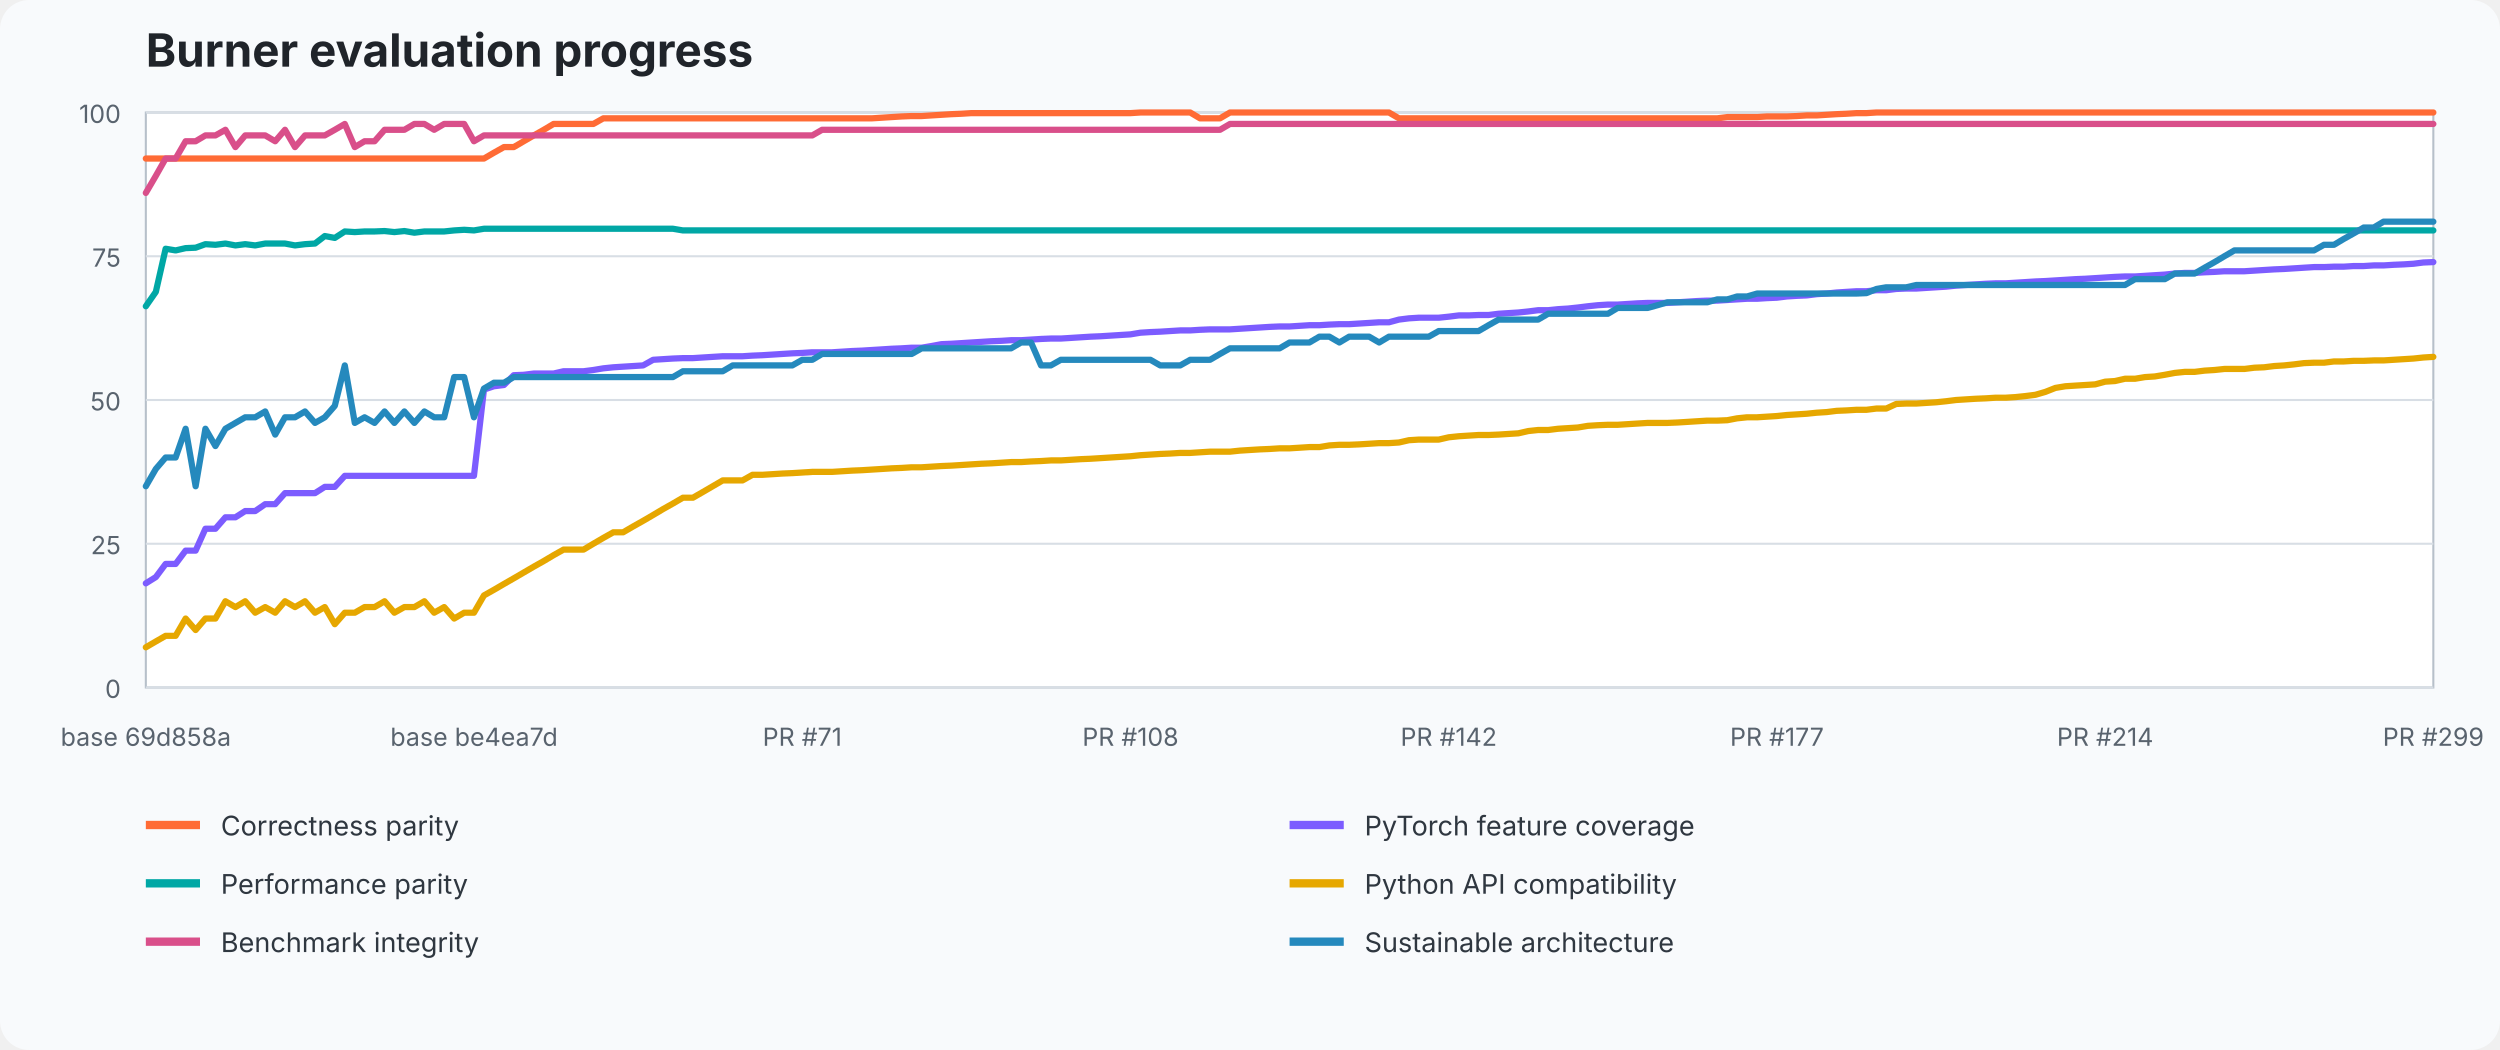
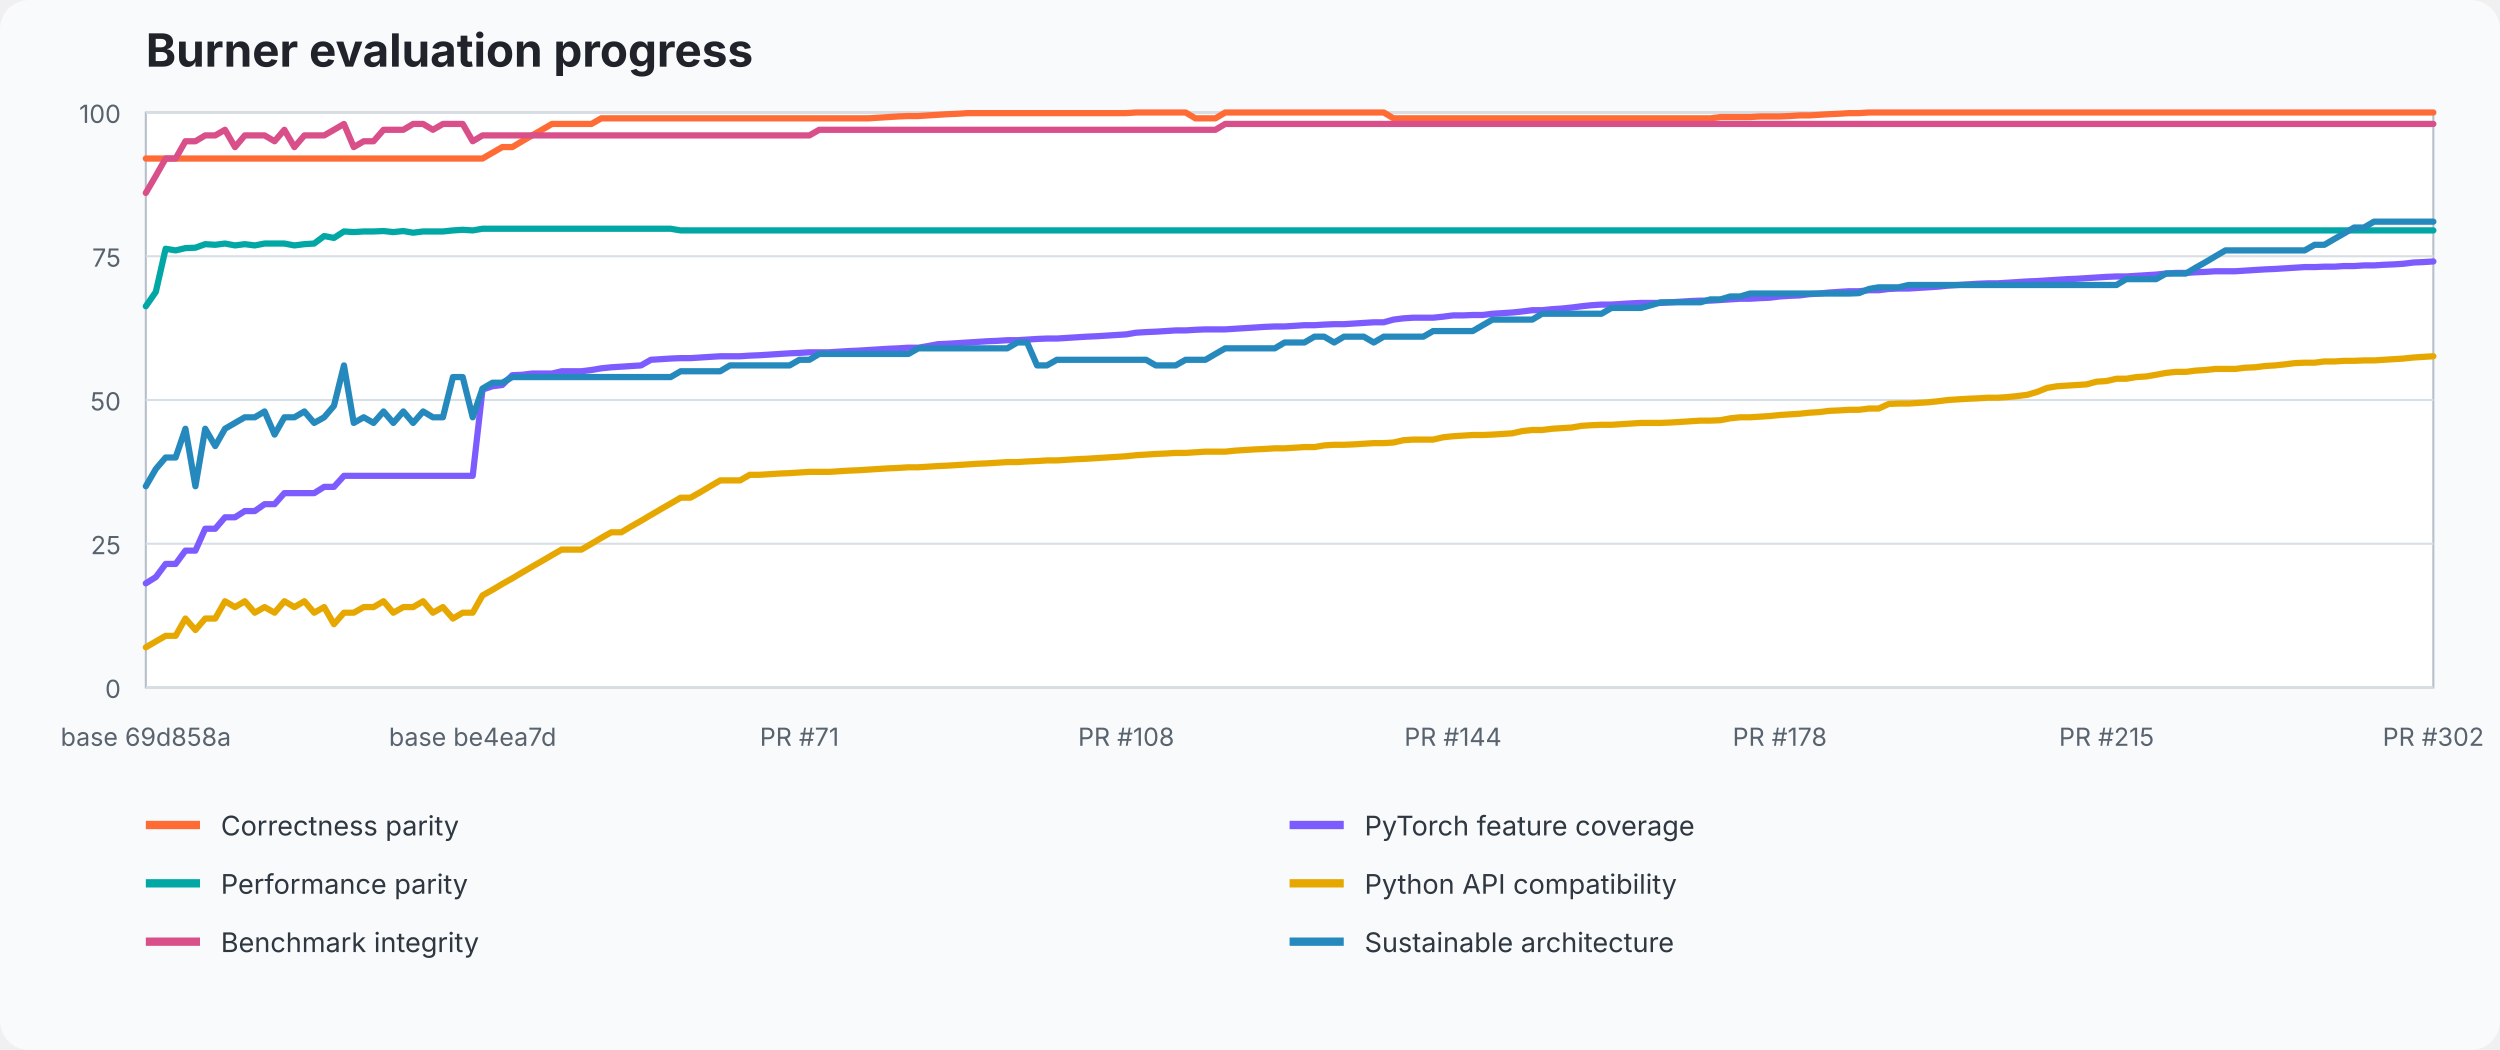
<svg xmlns="http://www.w3.org/2000/svg" width="1200" height="504" viewBox="0 0 1200 504" role="img" aria-labelledby="title desc">
  <style>text{font-family:ui-sans-serif,system-ui,-apple-system,BlinkMacSystemFont,"Segoe UI",sans-serif}.title{font-size:22px;font-weight:700;fill:#20242a}.axis{font-size:12px;fill:#59636e}.legend{font-size:13px;fill:#2f3740}.grid{stroke:#d8dee5;stroke-width:1}.plot{fill:#fff;stroke:#b7c0ca}</style>
  <rect width="100%" height="100%" fill="#f8fafc" rx="14" />
  <text x="70" y="32" class="title">Burner evaluation progress</text>
  <rect x="70" y="54" width="1098" height="276" class="plot" />
  <line x1="70" y1="330" x2="1168" y2="330" class="grid" />
  <text x="58" y="335" text-anchor="end" class="axis">0</text>
  <line x1="70" y1="261" x2="1168" y2="261" class="grid" />
  <text x="58" y="266" text-anchor="end" class="axis">25</text>
  <line x1="70" y1="192" x2="1168" y2="192" class="grid" />
  <text x="58" y="197" text-anchor="end" class="axis">50</text>
  <line x1="70" y1="123" x2="1168" y2="123" class="grid" />
  <text x="58" y="128" text-anchor="end" class="axis">75</text>
  <line x1="70" y1="54" x2="1168" y2="54" class="grid" />
  <text x="58" y="59" text-anchor="end" class="axis">100</text>
-   <polyline points="70.0,76.1 74.8,76.1 79.5,76.1 84.3,76.1 89.1,76.1 93.9,76.1 98.6,76.1 103.4,76.1 108.2,76.1 113.0,76.1 117.7,76.1 122.5,76.1 127.3,76.1 132.1,76.1 136.8,76.1 141.6,76.1 146.4,76.1 151.2,76.1 155.9,76.1 160.7,76.1 165.5,76.1 170.3,76.1 175.0,76.1 179.8,76.1 184.6,76.1 189.3,76.1 194.1,76.1 198.9,76.1 203.7,76.1 208.4,76.1 213.2,76.1 218.0,76.1 222.8,76.1 227.5,76.1 232.3,76.1 237.1,73.3 241.9,70.6 246.6,70.6 251.4,67.8 256.2,65.0 261.0,62.3 265.7,59.5 270.5,59.5 275.3,59.5 280.1,59.5 284.8,59.5 289.6,56.8 294.4,56.8 299.1,56.8 303.9,56.8 308.7,56.8 313.5,56.8 318.2,56.8 323.0,56.8 327.8,56.8 332.6,56.8 337.3,56.8 342.1,56.8 346.9,56.8 351.7,56.8 356.4,56.8 361.2,56.8 366.0,56.8 370.8,56.8 375.5,56.8 380.3,56.8 385.1,56.8 389.9,56.8 394.6,56.8 399.4,56.8 404.2,56.8 408.9,56.8 413.7,56.8 418.5,56.8 423.3,56.5 428.0,56.2 432.8,55.9 437.6,55.7 442.4,55.7 447.1,55.4 451.9,55.1 456.7,54.8 461.5,54.6 466.2,54.3 471.0,54.3 475.8,54.3 480.6,54.3 485.3,54.3 490.1,54.3 494.9,54.3 499.7,54.3 504.4,54.3 509.2,54.3 514.0,54.3 518.7,54.3 523.5,54.3 528.3,54.3 533.1,54.3 537.8,54.3 542.6,54.3 547.4,54.0 552.2,54.0 556.9,54.0 561.7,54.0 566.5,54.0 571.3,54.0 576.0,56.8 580.8,56.8 585.6,56.8 590.4,54.0 595.1,54.0 599.9,54.0 604.7,54.0 609.5,54.0 614.2,54.0 619.0,54.0 623.8,54.0 628.5,54.0 633.3,54.0 638.1,54.0 642.9,54.0 647.6,54.0 652.4,54.0 657.2,54.0 662.0,54.0 666.7,54.0 671.5,56.8 676.3,56.8 681.1,56.8 685.8,56.8 690.6,56.8 695.4,56.8 700.2,56.8 704.9,56.8 709.7,56.8 714.5,56.8 719.3,56.8 724.0,56.8 728.8,56.8 733.6,56.8 738.3,56.8 743.1,56.8 747.9,56.8 752.7,56.8 757.4,56.8 762.2,56.8 767.0,56.8 771.8,56.8 776.5,56.8 781.3,56.8 786.1,56.8 790.9,56.8 795.6,56.8 800.4,56.8 805.2,56.8 810.0,56.8 814.7,56.8 819.5,56.8 824.3,56.8 829.1,56.2 833.8,56.2 838.6,56.2 843.4,56.2 848.1,55.9 852.9,55.9 857.7,55.9 862.5,55.7 867.2,55.4 872.0,55.4 876.8,55.1 881.6,54.8 886.3,54.6 891.1,54.3 895.9,54.3 900.7,54.0 905.4,54.0 910.2,54.0 915.0,54.0 919.8,54.0 924.5,54.0 929.3,54.0 934.1,54.0 938.9,54.0 943.6,54.0 948.4,54.0 953.2,54.0 957.9,54.0 962.7,54.0 967.5,54.0 972.3,54.0 977.0,54.0 981.8,54.0 986.6,54.0 991.4,54.0 996.1,54.0 1000.9,54.0 1005.7,54.0 1010.5,54.0 1015.2,54.0 1020.0,54.0 1024.8,54.0 1029.6,54.0 1034.3,54.0 1039.1,54.0 1043.9,54.0 1048.7,54.0 1053.4,54.0 1058.2,54.0 1063.0,54.0 1067.7,54.0 1072.5,54.0 1077.3,54.0 1082.1,54.0 1086.8,54.0 1091.6,54.0 1096.4,54.0 1101.2,54.0 1105.9,54.0 1110.7,54.0 1115.5,54.0 1120.3,54.0 1125.0,54.0 1129.8,54.0 1134.6,54.0 1139.4,54.0 1144.1,54.0 1148.9,54.0 1153.7,54.0 1158.5,54.0 1163.2,54.0 1168.0,54.0" fill="none" stroke="#ff6b35" stroke-width="3" stroke-linejoin="round" stroke-linecap="round" />
-   <polyline points="70.0,280.0 74.8,277.0 79.5,270.7 84.3,270.7 89.1,264.3 93.9,264.3 98.6,253.8 103.4,253.8 108.2,248.3 113.0,248.3 117.7,245.3 122.5,245.3 127.3,242.0 132.1,242.0 136.8,236.7 141.6,236.7 146.4,236.7 151.2,236.7 155.9,233.7 160.7,233.7 165.5,228.4 170.3,228.4 175.0,228.4 179.8,228.4 184.6,228.4 189.3,228.4 194.1,228.4 198.9,228.4 203.7,228.4 208.4,228.4 213.2,228.4 218.0,228.4 222.8,228.4 227.5,228.4 232.3,187.0 237.1,185.4 241.9,184.8 246.6,180.1 251.4,179.9 256.2,179.3 261.0,179.3 265.7,179.3 270.5,178.2 275.3,178.2 280.1,178.2 284.8,177.6 289.6,176.8 294.4,176.3 299.1,176.0 303.9,175.7 308.7,175.4 313.5,172.7 318.2,172.4 323.0,172.1 327.8,171.9 332.6,171.9 337.3,171.6 342.1,171.3 346.9,171.0 351.7,171.0 356.4,171.0 361.2,170.7 366.0,170.5 370.8,170.2 375.5,169.9 380.3,169.6 385.1,169.4 389.9,169.1 394.6,169.1 399.4,169.1 404.2,168.8 408.9,168.5 413.7,168.3 418.5,168.0 423.3,167.7 428.0,167.4 432.8,167.2 437.6,166.9 442.4,166.9 447.1,166.1 451.9,165.2 456.7,165.0 461.5,164.7 466.2,164.4 471.0,164.1 475.8,163.8 480.6,163.6 485.3,163.3 490.1,163.3 494.9,163.0 499.7,162.7 504.4,162.5 509.2,162.5 514.0,162.2 518.7,161.9 523.5,161.6 528.3,161.4 533.1,161.1 537.8,160.8 542.6,160.5 547.4,159.7 552.2,159.4 556.9,159.2 561.7,158.9 566.5,158.6 571.3,158.6 576.0,158.3 580.8,158.1 585.6,158.1 590.4,158.1 595.1,157.8 599.9,157.5 604.7,157.2 609.5,156.9 614.2,156.7 619.0,156.7 623.8,156.4 628.5,156.1 633.3,156.1 638.1,155.8 642.9,155.6 647.6,155.6 652.4,155.3 657.2,155.0 662.0,154.7 666.7,154.7 671.5,153.4 676.3,152.8 681.1,152.5 685.8,152.5 690.6,152.5 695.4,152.0 700.2,151.4 704.9,151.4 709.7,151.2 714.5,151.2 719.3,150.6 724.0,150.3 728.8,150.0 733.6,149.5 738.3,148.9 743.1,148.9 747.9,148.4 752.7,148.1 757.4,147.6 762.2,147.0 767.0,146.5 771.8,146.2 776.5,146.2 781.3,145.9 786.1,145.6 790.9,145.4 795.6,145.4 800.4,145.4 805.2,145.1 810.0,144.8 814.7,144.5 819.5,144.3 824.3,144.3 829.1,144.0 833.8,143.7 838.6,143.4 843.4,143.4 848.1,143.1 852.9,142.9 857.7,142.3 862.5,142.0 867.2,141.8 872.0,141.2 876.8,140.9 881.6,140.4 886.3,140.1 891.1,139.8 895.9,139.8 900.7,139.3 905.4,139.3 910.2,138.7 915.0,138.5 919.8,138.5 924.5,138.2 929.3,137.9 934.1,137.6 938.9,137.1 943.6,136.8 948.4,136.5 953.2,136.2 957.9,136.0 962.7,136.0 967.5,135.7 972.3,135.4 977.0,135.1 981.8,134.9 986.6,134.6 991.4,134.3 996.1,134.0 1000.9,133.8 1005.7,133.5 1010.5,133.2 1015.2,132.9 1020.0,132.7 1024.8,132.7 1029.6,132.4 1034.3,132.1 1039.1,131.8 1043.9,131.3 1048.7,131.0 1053.4,131.0 1058.2,130.7 1063.0,130.5 1067.7,130.2 1072.5,130.2 1077.3,130.2 1082.1,129.9 1086.8,129.6 1091.6,129.3 1096.4,129.1 1101.2,128.8 1105.9,128.5 1110.7,128.2 1115.5,128.2 1120.3,128.0 1125.0,128.0 1129.8,127.7 1134.6,127.7 1139.4,127.4 1144.1,127.4 1148.9,127.1 1153.7,126.9 1158.5,126.6 1163.2,126.0 1168.0,125.8" fill="none" stroke="#7c5cff" stroke-width="3" stroke-linejoin="round" stroke-linecap="round" />
-   <polyline points="70.0,147.0 74.8,140.1 79.5,119.4 84.3,120.2 89.1,119.1 93.9,118.9 98.6,117.2 103.4,117.5 108.2,116.9 113.0,117.8 117.7,117.2 122.5,117.8 127.3,116.9 132.1,116.9 136.8,116.9 141.6,117.8 146.4,117.2 151.2,116.9 155.9,113.3 160.7,114.2 165.5,111.1 170.3,111.4 175.0,111.1 179.8,111.1 184.6,110.9 189.3,111.4 194.1,110.9 198.9,111.7 203.7,111.1 208.4,111.1 213.2,111.1 218.0,110.6 222.8,110.3 227.5,110.6 232.3,109.8 237.1,109.8 241.9,109.8 246.6,109.8 251.4,109.8 256.2,109.8 261.0,109.8 265.7,109.8 270.5,109.8 275.3,109.8 280.1,109.8 284.8,109.8 289.6,109.8 294.4,109.8 299.1,109.8 303.9,109.8 308.7,109.8 313.5,109.8 318.2,109.8 323.0,109.8 327.8,110.6 332.6,110.6 337.3,110.6 342.1,110.6 346.9,110.6 351.7,110.6 356.4,110.6 361.2,110.6 366.0,110.6 370.8,110.6 375.5,110.6 380.3,110.6 385.1,110.6 389.9,110.6 394.6,110.6 399.4,110.6 404.2,110.6 408.9,110.6 413.7,110.6 418.5,110.6 423.3,110.6 428.0,110.6 432.8,110.6 437.6,110.6 442.4,110.6 447.1,110.6 451.9,110.6 456.7,110.6 461.5,110.6 466.2,110.6 471.0,110.6 475.8,110.6 480.6,110.6 485.3,110.6 490.1,110.6 494.9,110.6 499.7,110.6 504.4,110.6 509.2,110.6 514.0,110.6 518.7,110.6 523.5,110.6 528.3,110.6 533.1,110.6 537.8,110.6 542.6,110.6 547.4,110.6 552.2,110.6 556.9,110.6 561.7,110.6 566.5,110.6 571.3,110.6 576.0,110.6 580.8,110.6 585.6,110.6 590.4,110.6 595.1,110.6 599.9,110.6 604.7,110.6 609.5,110.6 614.2,110.6 619.0,110.6 623.8,110.6 628.5,110.6 633.3,110.6 638.1,110.6 642.9,110.6 647.6,110.6 652.4,110.6 657.2,110.6 662.0,110.6 666.7,110.6 671.5,110.6 676.3,110.6 681.1,110.6 685.8,110.6 690.6,110.6 695.4,110.6 700.2,110.6 704.9,110.6 709.7,110.6 714.5,110.6 719.3,110.6 724.0,110.6 728.8,110.6 733.6,110.6 738.3,110.6 743.1,110.6 747.9,110.6 752.7,110.6 757.4,110.6 762.2,110.6 767.0,110.6 771.8,110.6 776.5,110.6 781.3,110.6 786.1,110.6 790.9,110.6 795.6,110.6 800.4,110.6 805.2,110.6 810.0,110.6 814.7,110.6 819.5,110.6 824.3,110.6 829.1,110.6 833.8,110.6 838.6,110.6 843.4,110.6 848.1,110.6 852.9,110.6 857.7,110.6 862.5,110.6 867.2,110.6 872.0,110.6 876.8,110.6 881.6,110.6 886.3,110.6 891.1,110.6 895.9,110.6 900.7,110.6 905.4,110.6 910.2,110.6 915.0,110.6 919.8,110.6 924.5,110.6 929.3,110.6 934.1,110.6 938.9,110.6 943.6,110.6 948.4,110.6 953.2,110.6 957.9,110.6 962.7,110.6 967.5,110.6 972.3,110.6 977.0,110.6 981.8,110.6 986.6,110.6 991.4,110.6 996.1,110.6 1000.9,110.6 1005.7,110.6 1010.5,110.6 1015.2,110.6 1020.0,110.6 1024.8,110.6 1029.6,110.6 1034.3,110.6 1039.1,110.6 1043.9,110.6 1048.7,110.6 1053.4,110.6 1058.2,110.6 1063.0,110.6 1067.7,110.6 1072.5,110.6 1077.3,110.6 1082.1,110.6 1086.8,110.6 1091.6,110.6 1096.4,110.6 1101.2,110.6 1105.9,110.6 1110.7,110.6 1115.5,110.6 1120.3,110.6 1125.0,110.6 1129.8,110.6 1134.6,110.6 1139.4,110.6 1144.1,110.6 1148.9,110.6 1153.7,110.6 1158.5,110.6 1163.2,110.6 1168.0,110.6" fill="none" stroke="#00a7a5" stroke-width="3" stroke-linejoin="round" stroke-linecap="round" />
-   <polyline points="70.0,310.7 74.8,307.9 79.5,305.2 84.3,305.2 89.1,296.9 93.9,302.4 98.6,296.9 103.4,296.9 108.2,288.6 113.0,291.4 117.7,288.6 122.5,294.1 127.3,291.4 132.1,294.1 136.8,288.6 141.6,291.4 146.4,288.6 151.2,294.1 155.9,291.4 160.7,299.6 165.5,294.1 170.3,294.1 175.0,291.4 179.8,291.4 184.6,288.6 189.3,294.1 194.1,291.4 198.9,291.4 203.7,288.6 208.4,294.1 213.2,291.4 218.0,296.9 222.8,294.1 227.5,294.1 232.3,285.8 237.1,283.1 241.9,280.3 246.6,277.6 251.4,274.8 256.2,272.0 261.0,269.3 265.7,266.5 270.5,263.8 275.3,263.8 280.1,263.8 284.8,261.0 289.6,258.2 294.4,255.5 299.1,255.5 303.9,252.7 308.7,250.0 313.5,247.2 318.2,244.4 323.0,241.7 327.8,238.9 332.6,238.9 337.3,236.2 342.1,233.4 346.9,230.6 351.7,230.6 356.4,230.6 361.2,227.9 366.0,227.9 370.8,227.6 375.5,227.3 380.3,227.1 385.1,226.8 389.9,226.5 394.6,226.5 399.4,226.5 404.2,226.2 408.9,225.9 413.7,225.7 418.5,225.4 423.3,225.1 428.0,224.8 432.8,224.6 437.6,224.3 442.4,224.3 447.1,224.0 451.9,223.7 456.7,223.5 461.5,223.2 466.2,222.9 471.0,222.6 475.8,222.4 480.6,222.1 485.3,221.8 490.1,221.8 494.9,221.5 499.7,221.3 504.4,221.0 509.2,221.0 514.0,220.7 518.7,220.4 523.5,220.2 528.3,219.9 533.1,219.6 537.8,219.3 542.6,219.0 547.4,218.5 552.2,218.2 556.9,217.9 561.7,217.7 566.5,217.4 571.3,217.4 576.0,217.1 580.8,216.8 585.6,216.8 590.4,216.8 595.1,216.3 599.9,216.0 604.7,215.7 609.5,215.5 614.2,215.2 619.0,215.2 623.8,214.9 628.5,214.6 633.3,214.6 638.1,213.8 642.9,213.5 647.6,213.5 652.4,213.3 657.2,213.0 662.0,212.7 666.7,212.7 671.5,212.4 676.3,211.3 681.1,211.0 685.8,211.0 690.6,211.0 695.4,209.9 700.2,209.4 704.9,209.1 709.7,208.8 714.5,208.8 719.3,208.6 724.0,208.3 728.8,208.0 733.6,206.9 738.3,206.4 743.1,206.4 747.9,205.8 752.7,205.5 757.4,205.2 762.2,204.4 767.0,204.1 771.8,203.9 776.5,203.9 781.3,203.6 786.1,203.3 790.9,203.0 795.6,203.0 800.4,203.0 805.2,202.8 810.0,202.5 814.7,202.2 819.5,201.9 824.3,201.9 829.1,201.7 833.8,200.8 838.6,200.3 843.4,200.3 848.1,200.0 852.9,199.7 857.7,199.2 862.5,198.9 867.2,198.6 872.0,198.1 876.8,197.8 881.6,197.2 886.3,197.0 891.1,196.7 895.9,196.7 900.7,196.1 905.4,196.1 910.2,193.9 915.0,193.7 919.8,193.7 924.5,193.4 929.3,193.1 934.1,192.6 938.9,192.0 943.6,191.7 948.4,191.4 953.2,191.2 957.9,190.9 962.7,190.9 967.5,190.6 972.3,190.1 977.0,189.5 981.8,188.1 986.6,186.2 991.4,185.4 996.1,185.1 1000.9,184.8 1005.7,184.5 1010.5,183.2 1015.2,182.9 1020.0,181.8 1024.8,181.8 1029.6,181.0 1034.3,180.7 1039.1,179.9 1043.9,179.0 1048.7,178.5 1053.4,178.5 1058.2,177.9 1063.0,177.6 1067.7,177.1 1072.5,177.1 1077.3,177.1 1082.1,176.5 1086.8,176.3 1091.6,175.7 1096.4,175.4 1101.2,174.9 1105.9,174.3 1110.7,174.1 1115.5,174.1 1120.3,173.5 1125.0,173.5 1129.8,173.2 1134.6,173.2 1139.4,173.0 1144.1,173.0 1148.9,172.7 1153.7,172.4 1158.5,172.1 1163.2,171.6 1168.0,171.3" fill="none" stroke="#e6a700" stroke-width="3" stroke-linejoin="round" stroke-linecap="round" />
-   <polyline points="70.0,92.6 74.8,84.4 79.5,76.1 84.3,76.1 89.1,67.8 93.9,67.8 98.6,65.0 103.4,65.0 108.2,62.3 113.0,70.6 117.7,65.0 122.5,65.0 127.3,65.0 132.1,67.8 136.8,62.3 141.6,70.6 146.4,65.0 151.2,65.0 155.9,65.0 160.7,62.3 165.5,59.5 170.3,70.6 175.0,67.8 179.8,67.8 184.6,62.3 189.3,62.3 194.1,62.3 198.9,59.5 203.7,59.5 208.4,62.3 213.2,59.5 218.0,59.5 222.8,59.5 227.5,67.8 232.3,65.0 237.1,65.0 241.9,65.0 246.6,65.0 251.4,65.0 256.2,65.0 261.0,65.0 265.7,65.0 270.5,65.0 275.3,65.0 280.1,65.0 284.8,65.0 289.6,65.0 294.4,65.0 299.1,65.0 303.9,65.0 308.7,65.0 313.5,65.0 318.2,65.0 323.0,65.0 327.8,65.0 332.6,65.0 337.3,65.0 342.1,65.0 346.9,65.0 351.7,65.0 356.4,65.0 361.2,65.0 366.0,65.0 370.8,65.0 375.5,65.0 380.3,65.0 385.1,65.0 389.9,65.0 394.6,62.3 399.4,62.3 404.2,62.3 408.9,62.3 413.7,62.3 418.5,62.3 423.3,62.3 428.0,62.3 432.8,62.3 437.6,62.3 442.4,62.3 447.1,62.3 451.9,62.3 456.7,62.3 461.5,62.3 466.2,62.3 471.0,62.3 475.8,62.3 480.6,62.3 485.3,62.3 490.1,62.3 494.9,62.3 499.7,62.3 504.4,62.3 509.2,62.3 514.0,62.3 518.7,62.3 523.5,62.3 528.3,62.3 533.1,62.3 537.8,62.3 542.6,62.3 547.4,62.3 552.2,62.3 556.9,62.3 561.7,62.3 566.5,62.3 571.3,62.3 576.0,62.3 580.8,62.3 585.6,62.3 590.4,59.5 595.1,59.5 599.9,59.5 604.7,59.5 609.5,59.5 614.2,59.5 619.0,59.5 623.8,59.5 628.5,59.5 633.3,59.5 638.1,59.5 642.9,59.5 647.6,59.5 652.4,59.5 657.2,59.5 662.0,59.5 666.7,59.5 671.5,59.5 676.3,59.5 681.1,59.5 685.8,59.5 690.6,59.5 695.4,59.5 700.2,59.5 704.9,59.5 709.7,59.5 714.5,59.5 719.3,59.5 724.0,59.5 728.8,59.5 733.6,59.5 738.3,59.5 743.1,59.5 747.9,59.5 752.7,59.5 757.4,59.5 762.2,59.5 767.0,59.5 771.8,59.5 776.5,59.5 781.3,59.5 786.1,59.5 790.9,59.5 795.6,59.5 800.4,59.5 805.2,59.5 810.0,59.5 814.7,59.5 819.5,59.5 824.3,59.5 829.1,59.5 833.8,59.5 838.6,59.5 843.4,59.5 848.1,59.5 852.9,59.5 857.7,59.5 862.5,59.5 867.2,59.5 872.0,59.5 876.8,59.5 881.6,59.5 886.3,59.5 891.1,59.5 895.9,59.5 900.7,59.5 905.4,59.5 910.2,59.5 915.0,59.5 919.8,59.5 924.5,59.5 929.3,59.5 934.1,59.5 938.9,59.5 943.6,59.5 948.4,59.5 953.2,59.5 957.9,59.5 962.7,59.5 967.5,59.5 972.3,59.5 977.0,59.5 981.8,59.5 986.6,59.5 991.4,59.5 996.1,59.5 1000.9,59.5 1005.7,59.5 1010.5,59.5 1015.2,59.5 1020.0,59.5 1024.8,59.5 1029.6,59.5 1034.3,59.5 1039.1,59.5 1043.9,59.5 1048.7,59.5 1053.4,59.5 1058.2,59.5 1063.0,59.5 1067.7,59.5 1072.5,59.5 1077.3,59.5 1082.1,59.5 1086.8,59.5 1091.6,59.5 1096.4,59.5 1101.2,59.5 1105.9,59.5 1110.7,59.5 1115.5,59.5 1120.3,59.5 1125.0,59.5 1129.8,59.5 1134.6,59.5 1139.4,59.5 1144.1,59.5 1148.9,59.5 1153.7,59.5 1158.5,59.5 1163.2,59.5 1168.0,59.5" fill="none" stroke="#d94f8a" stroke-width="3" stroke-linejoin="round" stroke-linecap="round" />
-   <polyline points="70.0,233.4 74.8,225.1 79.5,219.6 84.3,219.6 89.1,205.8 93.9,233.4 98.6,205.8 103.4,214.1 108.2,205.8 113.0,203.0 117.7,200.3 122.5,200.3 127.3,197.5 132.1,208.6 136.8,200.3 141.6,200.3 146.4,197.5 151.2,203.0 155.9,200.3 160.7,194.8 165.5,175.4 170.3,203.0 175.0,200.3 179.8,203.0 184.6,197.5 189.3,203.0 194.1,197.5 198.9,203.0 203.7,197.5 208.4,200.3 213.2,200.3 218.0,181.0 222.8,181.0 227.5,200.3 232.3,186.5 237.1,183.7 241.9,183.7 246.6,181.0 251.4,181.0 256.2,181.0 261.0,181.0 265.7,181.0 270.5,181.0 275.3,181.0 280.1,181.0 284.8,181.0 289.6,181.0 294.4,181.0 299.1,181.0 303.9,181.0 308.7,181.0 313.5,181.0 318.2,181.0 323.0,181.0 327.8,178.2 332.6,178.2 337.3,178.2 342.1,178.2 346.9,178.2 351.7,175.4 356.4,175.4 361.2,175.4 366.0,175.4 370.8,175.4 375.5,175.4 380.3,175.4 385.1,172.7 389.9,172.7 394.6,169.9 399.4,169.9 404.2,169.9 408.9,169.9 413.7,169.9 418.5,169.9 423.3,169.9 428.0,169.9 432.8,169.9 437.6,169.9 442.4,167.2 447.1,167.2 451.9,167.2 456.7,167.2 461.5,167.2 466.2,167.2 471.0,167.2 475.8,167.2 480.6,167.2 485.3,167.2 490.1,164.4 494.9,164.4 499.7,175.4 504.4,175.4 509.2,172.7 514.0,172.7 518.7,172.7 523.5,172.7 528.3,172.7 533.1,172.7 537.8,172.7 542.6,172.7 547.4,172.7 552.2,172.7 556.9,175.4 561.7,175.4 566.5,175.4 571.3,172.7 576.0,172.7 580.8,172.7 585.6,169.9 590.4,167.2 595.1,167.2 599.9,167.2 604.7,167.2 609.5,167.2 614.2,167.2 619.0,164.4 623.8,164.4 628.5,164.4 633.3,161.6 638.1,161.6 642.9,164.4 647.6,161.6 652.4,161.6 657.2,161.6 662.0,164.4 666.7,161.6 671.5,161.6 676.3,161.6 681.1,161.6 685.8,161.6 690.6,158.9 695.4,158.9 700.2,158.9 704.9,158.9 709.7,158.9 714.5,156.1 719.3,153.4 724.0,153.4 728.8,153.4 733.6,153.4 738.3,153.4 743.1,150.6 747.9,150.6 752.7,150.6 757.4,150.6 762.2,150.6 767.0,150.6 771.8,150.6 776.5,147.8 781.3,147.8 786.1,147.8 790.9,147.8 795.6,146.5 800.4,145.1 805.2,145.1 810.0,145.1 814.7,145.1 819.5,145.1 824.3,143.7 829.1,143.7 833.8,142.3 838.6,142.3 843.4,140.9 848.1,140.9 852.9,140.9 857.7,140.9 862.5,140.9 867.2,140.9 872.0,140.9 876.8,140.9 881.6,140.9 886.3,140.9 891.1,140.9 895.9,140.7 900.7,138.7 905.4,137.9 910.2,137.9 915.0,137.9 919.8,136.8 924.5,136.8 929.3,136.8 934.1,136.8 938.9,136.8 943.6,136.8 948.4,136.8 953.2,136.8 957.9,136.8 962.7,136.8 967.5,136.8 972.3,136.8 977.0,136.8 981.8,136.8 986.6,136.8 991.4,136.8 996.1,136.8 1000.9,136.8 1005.7,136.8 1010.5,136.8 1015.2,136.8 1020.0,136.8 1024.8,134.0 1029.6,134.0 1034.3,134.0 1039.1,134.0 1043.9,131.3 1048.7,131.3 1053.4,131.3 1058.2,128.5 1063.0,125.8 1067.7,123.0 1072.5,120.2 1077.3,120.2 1082.1,120.2 1086.8,120.2 1091.6,120.2 1096.4,120.2 1101.2,120.2 1105.9,120.2 1110.7,120.2 1115.5,117.5 1120.3,117.5 1125.0,114.7 1129.8,112.0 1134.6,109.2 1139.4,109.2 1144.1,106.4 1148.9,106.4 1153.7,106.4 1158.5,106.4 1163.2,106.4 1168.0,106.4" fill="none" stroke="#2589bd" stroke-width="3" stroke-linejoin="round" stroke-linecap="round" />
+   <polyline points="70.0,76.1 74.8,76.1 79.5,76.1 84.3,76.1 89.0,76.1 93.8,76.1 98.5,76.1 103.3,76.1 108.0,76.1 112.8,76.1 117.5,76.1 122.3,76.1 127.0,76.1 131.8,76.1 136.5,76.1 141.3,76.1 146.1,76.1 150.8,76.1 155.6,76.1 160.3,76.1 165.1,76.1 169.8,76.1 174.6,76.1 179.3,76.1 184.1,76.1 188.8,76.1 193.6,76.1 198.3,76.1 203.1,76.1 207.8,76.1 212.6,76.1 217.4,76.1 222.1,76.1 226.9,76.1 231.6,76.1 236.4,73.3 241.1,70.6 245.9,70.6 250.6,67.8 255.4,65.0 260.1,62.3 264.9,59.5 269.6,59.5 274.4,59.5 279.1,59.5 283.9,59.5 288.6,56.8 293.4,56.8 298.2,56.8 302.9,56.8 307.7,56.8 312.4,56.8 317.2,56.8 321.9,56.8 326.7,56.8 331.4,56.8 336.2,56.8 340.9,56.8 345.7,56.8 350.4,56.8 355.2,56.8 359.9,56.8 364.7,56.8 369.5,56.8 374.2,56.8 379.0,56.8 383.7,56.8 388.5,56.8 393.2,56.8 398.0,56.8 402.7,56.8 407.5,56.8 412.2,56.8 417.0,56.8 421.7,56.5 426.5,56.2 431.2,55.9 436.0,55.7 440.8,55.7 445.5,55.4 450.3,55.1 455.0,54.8 459.8,54.6 464.5,54.3 469.3,54.3 474.0,54.3 478.8,54.3 483.5,54.3 488.3,54.3 493.0,54.3 497.8,54.3 502.5,54.3 507.3,54.3 512.1,54.3 516.8,54.3 521.6,54.3 526.3,54.3 531.1,54.3 535.8,54.3 540.6,54.3 545.3,54.0 550.1,54.0 554.8,54.0 559.6,54.0 564.3,54.0 569.1,54.0 573.8,56.8 578.6,56.8 583.4,56.8 588.1,54.0 592.9,54.0 597.6,54.0 602.4,54.0 607.1,54.0 611.9,54.0 616.6,54.0 621.4,54.0 626.1,54.0 630.9,54.0 635.6,54.0 640.4,54.0 645.1,54.0 649.9,54.0 654.6,54.0 659.4,54.0 664.2,54.0 668.9,56.8 673.7,56.8 678.4,56.8 683.2,56.8 687.9,56.8 692.7,56.8 697.4,56.8 702.2,56.8 706.9,56.8 711.7,56.8 716.4,56.8 721.2,56.8 725.9,56.8 730.7,56.8 735.5,56.8 740.2,56.8 745.0,56.8 749.7,56.8 754.5,56.8 759.2,56.8 764.0,56.8 768.7,56.8 773.5,56.8 778.2,56.8 783.0,56.8 787.7,56.8 792.5,56.8 797.2,56.8 802.0,56.8 806.8,56.8 811.5,56.8 816.3,56.8 821.0,56.8 825.8,56.2 830.5,56.2 835.3,56.2 840.0,56.2 844.8,55.9 849.5,55.9 854.3,55.9 859.0,55.7 863.8,55.4 868.5,55.4 873.3,55.1 878.1,54.8 882.8,54.6 887.6,54.3 892.3,54.3 897.1,54.0 901.8,54.0 906.6,54.0 911.3,54.0 916.1,54.0 920.8,54.0 925.6,54.0 930.3,54.0 935.1,54.0 939.8,54.0 944.6,54.0 949.4,54.0 954.1,54.0 958.9,54.0 963.6,54.0 968.4,54.0 973.1,54.0 977.9,54.0 982.6,54.0 987.4,54.0 992.1,54.0 996.9,54.0 1001.6,54.0 1006.4,54.0 1011.1,54.0 1015.9,54.0 1020.6,54.0 1025.4,54.0 1030.2,54.0 1034.9,54.0 1039.7,54.0 1044.4,54.0 1049.2,54.0 1053.9,54.0 1058.7,54.0 1063.4,54.0 1068.2,54.0 1072.9,54.0 1077.7,54.0 1082.4,54.0 1087.2,54.0 1091.9,54.0 1096.7,54.0 1101.5,54.0 1106.2,54.0 1111.0,54.0 1115.7,54.0 1120.5,54.0 1125.2,54.0 1130.0,54.0 1134.7,54.0 1139.5,54.0 1144.2,54.0 1149.0,54.0 1153.7,54.0 1158.5,54.0 1163.2,54.0 1168.0,54.0" fill="none" stroke="#ff6b35" stroke-width="3" stroke-linejoin="round" stroke-linecap="round" />
+   <polyline points="70.0,280.0 74.8,277.0 79.5,270.7 84.3,270.7 89.0,264.3 93.8,264.3 98.5,253.8 103.3,253.8 108.0,248.3 112.8,248.3 117.5,245.3 122.3,245.3 127.0,242.0 131.8,242.0 136.5,236.7 141.3,236.7 146.1,236.7 150.8,236.7 155.6,233.7 160.3,233.7 165.1,228.4 169.8,228.4 174.6,228.4 179.3,228.4 184.1,228.4 188.8,228.4 193.6,228.4 198.3,228.4 203.1,228.4 207.8,228.4 212.6,228.4 217.4,228.4 222.1,228.4 226.9,228.4 231.6,187.0 236.4,185.4 241.1,184.8 245.9,180.1 250.6,179.9 255.4,179.3 260.1,179.3 264.9,179.3 269.6,178.2 274.4,178.2 279.1,178.2 283.9,177.6 288.6,176.8 293.4,176.3 298.2,176.0 302.9,175.7 307.7,175.4 312.4,172.7 317.2,172.4 321.9,172.1 326.7,171.9 331.4,171.9 336.2,171.6 340.9,171.3 345.7,171.0 350.4,171.0 355.2,171.0 359.9,170.7 364.7,170.5 369.5,170.2 374.2,169.9 379.0,169.6 383.7,169.4 388.5,169.1 393.2,169.1 398.0,169.1 402.7,168.8 407.5,168.5 412.2,168.3 417.0,168.0 421.7,167.7 426.5,167.4 431.2,167.2 436.0,166.9 440.8,166.9 445.5,166.1 450.3,165.2 455.0,165.0 459.8,164.7 464.5,164.4 469.3,164.1 474.0,163.8 478.8,163.6 483.5,163.3 488.3,163.3 493.0,163.0 497.8,162.7 502.5,162.5 507.3,162.5 512.1,162.2 516.8,161.9 521.6,161.6 526.3,161.4 531.1,161.1 535.8,160.8 540.6,160.5 545.3,159.7 550.1,159.4 554.8,159.2 559.6,158.9 564.3,158.6 569.1,158.6 573.8,158.3 578.6,158.1 583.4,158.1 588.1,158.1 592.9,157.8 597.6,157.5 602.4,157.2 607.1,156.9 611.9,156.7 616.6,156.7 621.4,156.4 626.1,156.1 630.9,156.1 635.6,155.8 640.4,155.6 645.1,155.6 649.9,155.3 654.6,155.0 659.4,154.7 664.2,154.7 668.9,153.4 673.7,152.8 678.4,152.5 683.2,152.5 687.9,152.5 692.7,152.0 697.4,151.4 702.2,151.4 706.9,151.2 711.7,151.2 716.4,150.6 721.2,150.3 725.9,150.0 730.7,149.5 735.5,148.9 740.2,148.9 745.0,148.4 749.7,148.1 754.5,147.6 759.2,147.0 764.0,146.5 768.7,146.2 773.5,146.2 778.2,145.9 783.0,145.6 787.7,145.4 792.5,145.4 797.2,145.4 802.0,145.1 806.8,144.8 811.5,144.5 816.3,144.3 821.0,144.3 825.8,144.0 830.5,143.7 835.3,143.4 840.0,143.4 844.8,143.1 849.5,142.9 854.3,142.3 859.0,142.0 863.8,141.8 868.5,141.2 873.3,140.9 878.1,140.4 882.8,140.1 887.6,139.8 892.3,139.8 897.1,139.3 901.8,139.3 906.6,138.7 911.3,138.5 916.1,138.5 920.8,138.2 925.6,137.9 930.3,137.6 935.1,137.1 939.8,136.8 944.6,136.5 949.4,136.2 954.1,136.0 958.9,136.0 963.6,135.7 968.4,135.4 973.1,135.1 977.9,134.9 982.6,134.6 987.4,134.3 992.1,134.0 996.9,133.8 1001.6,133.5 1006.4,133.2 1011.1,132.9 1015.9,132.7 1020.6,132.7 1025.4,132.4 1030.2,132.1 1034.9,131.8 1039.7,131.3 1044.4,131.0 1049.2,131.0 1053.9,130.7 1058.7,130.5 1063.4,130.2 1068.2,130.2 1072.9,130.2 1077.7,129.9 1082.4,129.6 1087.2,129.3 1091.9,129.1 1096.7,128.8 1101.5,128.5 1106.2,128.2 1111.0,128.2 1115.7,128.0 1120.5,128.0 1125.2,127.7 1130.0,127.7 1134.7,127.4 1139.5,127.4 1144.2,127.1 1149.0,126.9 1153.7,126.6 1158.5,126.0 1163.2,125.8 1168.0,125.5" fill="none" stroke="#7c5cff" stroke-width="3" stroke-linejoin="round" stroke-linecap="round" />
+   <polyline points="70.0,147.0 74.8,140.1 79.5,119.4 84.3,120.2 89.0,119.1 93.8,118.9 98.5,117.2 103.3,117.5 108.0,116.9 112.8,117.8 117.5,117.2 122.3,117.8 127.0,116.9 131.8,116.9 136.5,116.9 141.3,117.8 146.1,117.2 150.8,116.9 155.6,113.3 160.3,114.2 165.1,111.1 169.8,111.4 174.6,111.1 179.3,111.1 184.1,110.9 188.8,111.4 193.6,110.9 198.3,111.7 203.1,111.1 207.8,111.1 212.6,111.1 217.4,110.6 222.1,110.3 226.9,110.6 231.6,109.8 236.4,109.8 241.1,109.8 245.9,109.8 250.6,109.8 255.4,109.8 260.1,109.8 264.9,109.8 269.6,109.8 274.4,109.8 279.1,109.8 283.9,109.8 288.6,109.8 293.4,109.8 298.2,109.8 302.9,109.8 307.7,109.8 312.4,109.8 317.2,109.8 321.9,109.8 326.7,110.6 331.4,110.6 336.2,110.6 340.9,110.6 345.7,110.6 350.4,110.6 355.2,110.6 359.9,110.6 364.7,110.6 369.5,110.6 374.2,110.6 379.0,110.6 383.7,110.6 388.5,110.6 393.2,110.6 398.0,110.6 402.7,110.6 407.5,110.6 412.2,110.6 417.0,110.6 421.7,110.6 426.5,110.6 431.2,110.6 436.0,110.6 440.8,110.6 445.5,110.6 450.3,110.6 455.0,110.6 459.8,110.6 464.5,110.6 469.3,110.6 474.0,110.6 478.8,110.6 483.5,110.6 488.3,110.6 493.0,110.6 497.8,110.6 502.5,110.6 507.3,110.6 512.1,110.6 516.8,110.6 521.6,110.6 526.3,110.6 531.1,110.6 535.8,110.6 540.6,110.6 545.3,110.6 550.1,110.6 554.8,110.6 559.6,110.6 564.3,110.6 569.1,110.6 573.8,110.6 578.6,110.6 583.4,110.6 588.1,110.6 592.9,110.6 597.6,110.6 602.4,110.6 607.1,110.6 611.9,110.6 616.6,110.6 621.4,110.6 626.1,110.6 630.9,110.6 635.6,110.6 640.4,110.6 645.1,110.6 649.9,110.6 654.6,110.6 659.4,110.6 664.2,110.6 668.9,110.6 673.7,110.6 678.4,110.6 683.2,110.6 687.9,110.6 692.7,110.6 697.4,110.6 702.2,110.6 706.9,110.6 711.7,110.6 716.4,110.6 721.2,110.6 725.9,110.6 730.7,110.6 735.5,110.6 740.2,110.6 745.0,110.6 749.7,110.6 754.5,110.6 759.2,110.6 764.0,110.6 768.7,110.6 773.5,110.6 778.2,110.6 783.0,110.6 787.7,110.6 792.5,110.6 797.2,110.6 802.0,110.6 806.8,110.6 811.5,110.6 816.3,110.6 821.0,110.6 825.8,110.6 830.5,110.6 835.3,110.6 840.0,110.6 844.8,110.6 849.5,110.6 854.3,110.6 859.0,110.6 863.8,110.6 868.5,110.6 873.3,110.6 878.1,110.6 882.8,110.6 887.6,110.6 892.3,110.6 897.1,110.6 901.8,110.6 906.6,110.6 911.3,110.6 916.1,110.6 920.8,110.6 925.6,110.6 930.3,110.6 935.1,110.6 939.8,110.6 944.6,110.6 949.4,110.6 954.1,110.6 958.9,110.6 963.6,110.6 968.4,110.6 973.1,110.6 977.9,110.6 982.6,110.6 987.4,110.6 992.1,110.6 996.9,110.6 1001.6,110.6 1006.4,110.6 1011.1,110.6 1015.9,110.6 1020.6,110.6 1025.4,110.6 1030.2,110.6 1034.9,110.6 1039.7,110.6 1044.4,110.6 1049.2,110.6 1053.9,110.6 1058.7,110.6 1063.4,110.6 1068.2,110.6 1072.9,110.6 1077.7,110.6 1082.4,110.6 1087.2,110.6 1091.9,110.6 1096.7,110.6 1101.5,110.6 1106.2,110.6 1111.0,110.6 1115.7,110.6 1120.5,110.6 1125.2,110.6 1130.0,110.6 1134.7,110.6 1139.5,110.6 1144.2,110.6 1149.0,110.6 1153.7,110.6 1158.5,110.6 1163.2,110.6 1168.0,110.6" fill="none" stroke="#00a7a5" stroke-width="3" stroke-linejoin="round" stroke-linecap="round" />
+   <polyline points="70.0,310.7 74.8,307.9 79.5,305.2 84.3,305.2 89.0,296.9 93.8,302.4 98.5,296.9 103.3,296.9 108.0,288.6 112.8,291.4 117.5,288.6 122.3,294.1 127.0,291.4 131.8,294.1 136.5,288.6 141.3,291.4 146.1,288.6 150.8,294.1 155.6,291.4 160.3,299.6 165.1,294.1 169.8,294.1 174.6,291.4 179.3,291.4 184.1,288.6 188.8,294.1 193.6,291.4 198.3,291.4 203.1,288.6 207.8,294.1 212.6,291.4 217.4,296.9 222.1,294.1 226.9,294.1 231.6,285.8 236.4,283.1 241.1,280.3 245.9,277.6 250.6,274.8 255.4,272.0 260.1,269.3 264.9,266.5 269.6,263.8 274.4,263.8 279.1,263.8 283.9,261.0 288.6,258.2 293.4,255.5 298.2,255.5 302.9,252.7 307.7,250.0 312.4,247.2 317.2,244.4 321.9,241.7 326.7,238.9 331.4,238.9 336.2,236.2 340.9,233.4 345.7,230.6 350.4,230.6 355.2,230.6 359.9,227.9 364.7,227.9 369.5,227.6 374.2,227.3 379.0,227.1 383.7,226.8 388.5,226.5 393.2,226.5 398.0,226.5 402.7,226.2 407.5,225.9 412.2,225.7 417.0,225.4 421.7,225.1 426.5,224.8 431.2,224.6 436.0,224.3 440.8,224.3 445.5,224.0 450.3,223.7 455.0,223.5 459.8,223.2 464.5,222.9 469.3,222.6 474.0,222.4 478.8,222.1 483.5,221.8 488.3,221.8 493.0,221.5 497.8,221.3 502.5,221.0 507.3,221.0 512.1,220.7 516.8,220.4 521.6,220.2 526.3,219.9 531.1,219.6 535.8,219.3 540.6,219.0 545.3,218.5 550.1,218.2 554.8,217.9 559.6,217.7 564.3,217.4 569.1,217.4 573.8,217.1 578.6,216.8 583.4,216.8 588.1,216.8 592.9,216.3 597.6,216.0 602.4,215.7 607.1,215.5 611.9,215.2 616.6,215.2 621.4,214.9 626.1,214.6 630.9,214.6 635.6,213.8 640.4,213.5 645.1,213.5 649.9,213.3 654.6,213.0 659.4,212.7 664.2,212.7 668.9,212.4 673.7,211.3 678.4,211.0 683.2,211.0 687.9,211.0 692.7,209.9 697.4,209.4 702.2,209.1 706.9,208.8 711.7,208.8 716.4,208.6 721.2,208.3 725.9,208.0 730.7,206.9 735.5,206.4 740.2,206.4 745.0,205.8 749.7,205.5 754.5,205.2 759.2,204.4 764.0,204.1 768.7,203.9 773.5,203.9 778.2,203.6 783.0,203.3 787.7,203.0 792.5,203.0 797.2,203.0 802.0,202.8 806.8,202.5 811.5,202.2 816.3,201.9 821.0,201.9 825.8,201.7 830.5,200.8 835.3,200.3 840.0,200.3 844.8,200.0 849.5,199.7 854.3,199.2 859.0,198.9 863.8,198.6 868.5,198.1 873.3,197.8 878.1,197.2 882.8,197.0 887.6,196.7 892.3,196.7 897.1,196.1 901.8,196.1 906.6,193.9 911.3,193.7 916.1,193.7 920.8,193.4 925.6,193.1 930.3,192.6 935.1,192.0 939.8,191.7 944.6,191.4 949.4,191.2 954.1,190.9 958.9,190.9 963.6,190.6 968.4,190.1 973.1,189.5 977.9,188.1 982.6,186.2 987.4,185.4 992.1,185.1 996.9,184.8 1001.6,184.5 1006.4,183.2 1011.1,182.9 1015.9,181.8 1020.6,181.8 1025.4,181.0 1030.2,180.7 1034.9,179.9 1039.7,179.0 1044.4,178.5 1049.2,178.5 1053.9,177.9 1058.7,177.6 1063.4,177.1 1068.2,177.1 1072.9,177.1 1077.7,176.5 1082.4,176.3 1087.2,175.7 1091.9,175.4 1096.7,174.9 1101.5,174.3 1106.2,174.1 1111.0,174.1 1115.7,173.5 1120.5,173.5 1125.2,173.2 1130.0,173.2 1134.7,173.0 1139.5,173.0 1144.2,172.7 1149.0,172.4 1153.7,172.1 1158.5,171.6 1163.2,171.3 1168.0,171.0" fill="none" stroke="#e6a700" stroke-width="3" stroke-linejoin="round" stroke-linecap="round" />
+   <polyline points="70.0,92.6 74.8,84.4 79.5,76.1 84.3,76.1 89.0,67.8 93.8,67.8 98.5,65.0 103.3,65.0 108.0,62.3 112.8,70.6 117.5,65.0 122.3,65.0 127.0,65.0 131.8,67.8 136.5,62.3 141.3,70.6 146.1,65.0 150.8,65.0 155.6,65.0 160.3,62.3 165.1,59.5 169.8,70.6 174.6,67.8 179.3,67.8 184.1,62.3 188.8,62.3 193.6,62.3 198.3,59.5 203.1,59.5 207.8,62.3 212.6,59.5 217.4,59.5 222.1,59.5 226.9,67.8 231.6,65.0 236.4,65.0 241.1,65.0 245.9,65.0 250.6,65.0 255.4,65.0 260.1,65.0 264.9,65.0 269.6,65.0 274.4,65.0 279.1,65.0 283.9,65.0 288.6,65.0 293.4,65.0 298.2,65.0 302.9,65.0 307.7,65.0 312.4,65.0 317.2,65.0 321.9,65.0 326.7,65.0 331.4,65.0 336.2,65.0 340.9,65.0 345.7,65.0 350.4,65.0 355.2,65.0 359.9,65.0 364.7,65.0 369.5,65.0 374.2,65.0 379.0,65.0 383.7,65.0 388.5,65.0 393.2,62.3 398.0,62.3 402.7,62.3 407.5,62.3 412.2,62.3 417.0,62.3 421.7,62.3 426.5,62.3 431.2,62.3 436.0,62.3 440.8,62.3 445.5,62.3 450.3,62.3 455.0,62.3 459.8,62.3 464.5,62.3 469.3,62.3 474.0,62.3 478.8,62.3 483.5,62.3 488.3,62.3 493.0,62.3 497.8,62.3 502.5,62.3 507.3,62.3 512.1,62.3 516.8,62.3 521.6,62.3 526.3,62.3 531.1,62.3 535.8,62.3 540.6,62.3 545.3,62.3 550.1,62.3 554.8,62.3 559.6,62.3 564.3,62.3 569.1,62.3 573.8,62.3 578.6,62.3 583.4,62.3 588.1,59.5 592.9,59.5 597.6,59.5 602.4,59.5 607.1,59.5 611.9,59.5 616.6,59.5 621.4,59.5 626.1,59.5 630.9,59.5 635.6,59.5 640.4,59.5 645.1,59.5 649.9,59.5 654.6,59.5 659.4,59.5 664.2,59.5 668.9,59.5 673.7,59.5 678.4,59.5 683.2,59.5 687.9,59.5 692.7,59.5 697.4,59.5 702.2,59.5 706.9,59.5 711.7,59.5 716.4,59.5 721.2,59.5 725.9,59.5 730.7,59.5 735.5,59.5 740.2,59.5 745.0,59.5 749.7,59.5 754.5,59.5 759.2,59.5 764.0,59.5 768.7,59.5 773.5,59.5 778.2,59.5 783.0,59.5 787.7,59.5 792.5,59.5 797.2,59.5 802.0,59.5 806.8,59.5 811.5,59.5 816.3,59.5 821.0,59.5 825.8,59.5 830.5,59.5 835.3,59.5 840.0,59.5 844.8,59.5 849.5,59.5 854.3,59.5 859.0,59.5 863.8,59.5 868.5,59.5 873.3,59.5 878.1,59.5 882.8,59.5 887.6,59.5 892.3,59.5 897.1,59.5 901.8,59.5 906.6,59.5 911.3,59.5 916.1,59.5 920.8,59.5 925.6,59.5 930.3,59.5 935.1,59.5 939.8,59.5 944.6,59.5 949.4,59.5 954.1,59.5 958.9,59.5 963.6,59.5 968.4,59.5 973.1,59.5 977.9,59.5 982.6,59.5 987.4,59.5 992.1,59.5 996.9,59.5 1001.6,59.5 1006.4,59.5 1011.1,59.5 1015.9,59.5 1020.6,59.5 1025.4,59.5 1030.2,59.5 1034.9,59.5 1039.7,59.5 1044.4,59.5 1049.2,59.5 1053.9,59.5 1058.7,59.5 1063.4,59.5 1068.2,59.5 1072.9,59.5 1077.7,59.5 1082.4,59.5 1087.2,59.5 1091.9,59.5 1096.7,59.5 1101.5,59.5 1106.2,59.5 1111.0,59.5 1115.7,59.5 1120.5,59.5 1125.2,59.5 1130.0,59.5 1134.7,59.5 1139.5,59.5 1144.2,59.5 1149.0,59.5 1153.7,59.5 1158.5,59.5 1163.2,59.5 1168.0,59.5" fill="none" stroke="#d94f8a" stroke-width="3" stroke-linejoin="round" stroke-linecap="round" />
+   <polyline points="70.0,233.4 74.8,225.1 79.5,219.6 84.3,219.6 89.0,205.8 93.8,233.4 98.5,205.8 103.3,214.1 108.0,205.8 112.8,203.0 117.5,200.3 122.3,200.3 127.0,197.5 131.8,208.6 136.5,200.3 141.3,200.3 146.1,197.5 150.8,203.0 155.6,200.3 160.3,194.8 165.1,175.4 169.8,203.0 174.6,200.3 179.3,203.0 184.1,197.5 188.8,203.0 193.6,197.5 198.3,203.0 203.1,197.5 207.8,200.3 212.6,200.3 217.4,181.0 222.1,181.0 226.9,200.3 231.6,186.5 236.4,183.7 241.1,183.7 245.9,181.0 250.6,181.0 255.4,181.0 260.1,181.0 264.9,181.0 269.6,181.0 274.4,181.0 279.1,181.0 283.9,181.0 288.6,181.0 293.4,181.0 298.2,181.0 302.9,181.0 307.7,181.0 312.4,181.0 317.2,181.0 321.9,181.0 326.7,178.2 331.4,178.2 336.2,178.2 340.9,178.2 345.7,178.2 350.4,175.4 355.2,175.4 359.9,175.4 364.7,175.4 369.5,175.4 374.2,175.4 379.0,175.4 383.7,172.7 388.5,172.7 393.2,169.9 398.0,169.9 402.7,169.9 407.5,169.9 412.2,169.9 417.0,169.9 421.7,169.9 426.5,169.9 431.2,169.9 436.0,169.9 440.8,167.2 445.5,167.2 450.3,167.2 455.0,167.2 459.8,167.2 464.5,167.2 469.3,167.2 474.0,167.2 478.8,167.2 483.5,167.2 488.3,164.4 493.0,164.4 497.8,175.4 502.5,175.4 507.3,172.7 512.1,172.7 516.8,172.7 521.6,172.7 526.3,172.7 531.1,172.7 535.8,172.7 540.6,172.7 545.3,172.7 550.1,172.7 554.8,175.4 559.6,175.4 564.3,175.4 569.1,172.7 573.8,172.7 578.6,172.7 583.4,169.9 588.1,167.2 592.9,167.2 597.6,167.2 602.4,167.2 607.1,167.2 611.9,167.2 616.6,164.4 621.4,164.4 626.1,164.4 630.9,161.6 635.6,161.6 640.4,164.4 645.1,161.6 649.9,161.6 654.6,161.6 659.4,164.4 664.2,161.6 668.9,161.6 673.7,161.6 678.4,161.6 683.2,161.6 687.9,158.9 692.7,158.9 697.4,158.9 702.2,158.9 706.9,158.9 711.7,156.1 716.4,153.4 721.2,153.4 725.9,153.4 730.7,153.4 735.5,153.4 740.2,150.6 745.0,150.6 749.7,150.6 754.5,150.6 759.2,150.6 764.0,150.6 768.7,150.6 773.5,147.8 778.2,147.8 783.0,147.8 787.7,147.8 792.5,146.5 797.2,145.1 802.0,145.1 806.8,145.1 811.5,145.1 816.3,145.1 821.0,143.7 825.8,143.7 830.5,142.3 835.3,142.3 840.0,140.9 844.8,140.9 849.5,140.9 854.3,140.9 859.0,140.9 863.8,140.9 868.5,140.9 873.3,140.9 878.1,140.9 882.8,140.9 887.6,140.9 892.3,140.7 897.1,138.7 901.8,137.9 906.6,137.9 911.3,137.9 916.1,136.8 920.8,136.8 925.6,136.8 930.3,136.8 935.1,136.8 939.8,136.8 944.6,136.8 949.4,136.8 954.1,136.8 958.9,136.8 963.6,136.8 968.4,136.8 973.1,136.8 977.9,136.8 982.6,136.8 987.4,136.8 992.1,136.8 996.9,136.8 1001.6,136.8 1006.4,136.8 1011.1,136.8 1015.9,136.8 1020.6,134.0 1025.4,134.0 1030.2,134.0 1034.9,134.0 1039.7,131.3 1044.4,131.3 1049.2,131.3 1053.9,128.5 1058.7,125.8 1063.4,123.0 1068.2,120.2 1072.9,120.2 1077.7,120.2 1082.4,120.2 1087.2,120.2 1091.9,120.2 1096.7,120.2 1101.5,120.2 1106.2,120.2 1111.0,117.5 1115.7,117.5 1120.5,114.7 1125.2,112.0 1130.0,109.2 1134.7,109.2 1139.5,106.4 1144.2,106.4 1149.0,106.4 1153.7,106.4 1158.5,106.4 1163.2,106.4 1168.0,106.4" fill="none" stroke="#2589bd" stroke-width="3" stroke-linejoin="round" stroke-linecap="round" />
  <text x="70" y="358" text-anchor="middle" class="axis">base 69d858a</text>
-   <text x="227.539" y="358" text-anchor="middle" class="axis">base be4ea7d</text>
-   <text x="385.078" y="358" text-anchor="middle" class="axis">PR #71</text>
-   <text x="542.617" y="358" text-anchor="middle" class="axis">PR #108</text>
-   <text x="695.383" y="358" text-anchor="middle" class="axis">PR #142</text>
-   <text x="852.922" y="358" text-anchor="middle" class="axis">PR #177</text>
-   <text x="1010.461" y="358" text-anchor="middle" class="axis">PR #214</text>
-   <text x="1168" y="358" text-anchor="middle" class="axis">PR #299</text>
+   <text x="226.857" y="358" text-anchor="middle" class="axis">base be4ea7d</text>
+   <text x="383.714" y="358" text-anchor="middle" class="axis">PR #71</text>
+   <text x="540.571" y="358" text-anchor="middle" class="axis">PR #108</text>
+   <text x="697.429" y="358" text-anchor="middle" class="axis">PR #144</text>
+   <text x="854.286" y="358" text-anchor="middle" class="axis">PR #178</text>
+   <text x="1011.143" y="358" text-anchor="middle" class="axis">PR #215</text>
+   <text x="1168" y="358" text-anchor="middle" class="axis">PR #302</text>
  <line x1="70" y1="396" x2="96" y2="396" stroke="#ff6b35" stroke-width="4" />
  <text x="106" y="401" class="legend">Correctness parity</text>
  <line x1="619" y1="396" x2="645" y2="396" stroke="#7c5cff" stroke-width="4" />
  <text x="655" y="401" class="legend">PyTorch feature coverage</text>
  <line x1="70" y1="424" x2="96" y2="424" stroke="#00a7a5" stroke-width="4" />
  <text x="106" y="429" class="legend">Performance parity</text>
  <line x1="619" y1="424" x2="645" y2="424" stroke="#e6a700" stroke-width="4" />
  <text x="655" y="429" class="legend">Python API compatibility</text>
  <line x1="70" y1="452" x2="96" y2="452" stroke="#d94f8a" stroke-width="4" />
  <text x="106" y="457" class="legend">Benchmark integrity</text>
  <line x1="619" y1="452" x2="645" y2="452" stroke="#2589bd" stroke-width="4" />
  <text x="655" y="457" class="legend">Sustainable architecture</text>
</svg>
